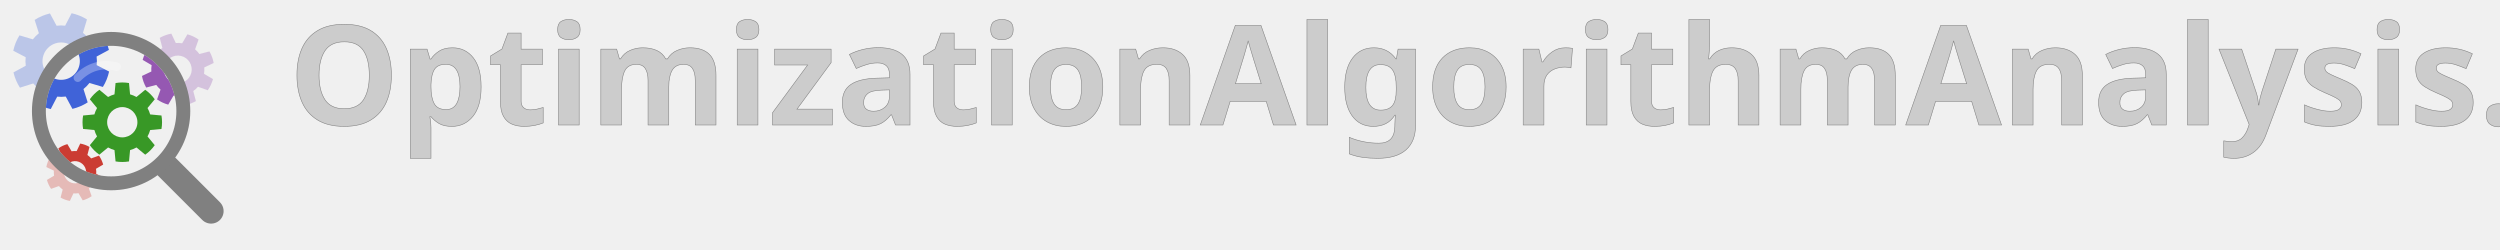
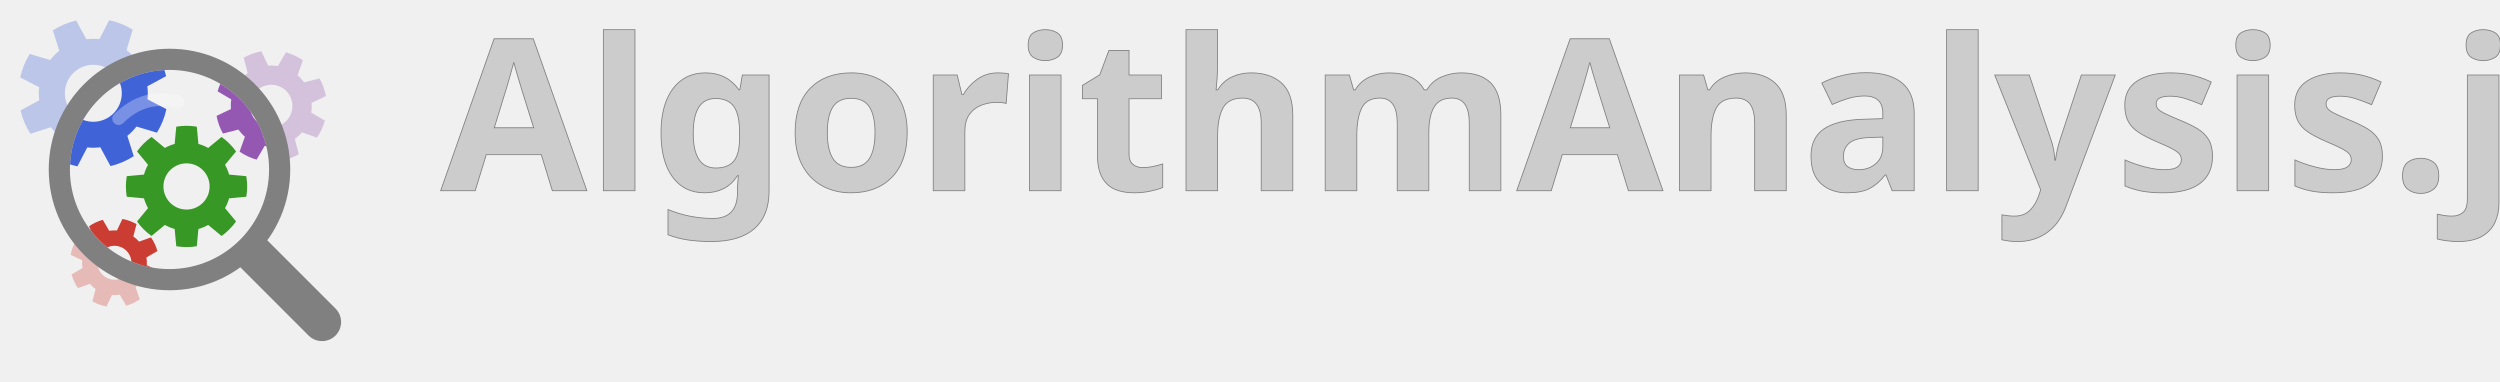
- <svg xmlns="http://www.w3.org/2000/svg" width="4500" height="450" viewBox="0 0 4500 450">
+ <svg xmlns="http://www.w3.org/2000/svg" width="2950" height="450" viewBox="0 0 2950 450">
  <defs>
    <style type="text/css">
      .title { font: bold 250px sans-serif; fill: #cccccc; }
      .julia-green { fill: #389826; }
      .julia-red { fill: #CB3C33; }
      .julia-purple { fill: #9558B2; }
      .julia-blue { fill: #4063D8; }
      
      .gray { stroke: #808080; }
    </style>
    <path id="gear" d="m24.04 0.143c-1.376 0-2.726 0.124-4.039 0.347l-0.64 6.785c-1.357 0.378-2.642 0.907-3.843 1.585l-5.244-4.332c-2.215 1.568-4.154 3.495-5.722 5.71l4.343 5.244c-0.677 1.2-1.218 2.488-1.596 3.843l-6.774 0.641c-0.224 1.313-0.347 2.662-0.347 4.039 0 1.379 0.123 2.724 0.347 4.039l6.774 0.641c0.378 1.355 0.919 2.643 1.596 3.843l-4.332 5.244c1.565 2.209 3.491 4.146 5.7 5.71l5.255-4.343c1.202 0.678 2.485 1.217 3.843 1.596l0.641 6.785c1.312 0.224 2.663 0.337 4.039 0.337s2.716-0.113 4.028-0.337l0.641-6.785c1.358-0.378 2.641-0.918 3.843-1.596l5.255 4.343c2.209-1.565 4.135-3.502 5.7-5.71l-4.332-5.244c0.677-1.2 1.218-2.488 1.596-3.843l6.774-0.641c0.225-1.315 0.347-2.66 0.347-4.039 0-1.377-0.124-2.726-0.347-4.039l-6.774-0.641c-0.378-1.355-0.919-2.643-1.596-3.843l4.343-5.244c-1.568-2.215-3.507-4.142-5.722-5.71l-5.244 4.332c-1.202-0.678-2.486-1.207-3.843-1.585l-0.641-6.785c-1.312-0.224-2.652-0.347-4.028-0.347zm0 14.776c5.018 0 9.076 4.069 9.076 9.087s-4.058 9.087-9.076 9.087-9.087-4.069-9.087-9.087 4.069-9.087 9.087-9.087z" />
  </defs>
  <mask id="mask">
    <rect width="512" height="450" fill="white" fill-opacity="0.3" />
    <circle cx="200" cy="200" r="117.5" fill="white" />
  </mask>
  <g id="gears" mask="url(#mask)">
    <use href="#gear" transform="translate(220, 220) scale(3) translate(-24,-24)" class="julia-green" />
    <use href="#gear" transform="translate(110, 110) rotate(22) scale(3.7) translate(-24,-24)" class="julia-blue" />
    <use href="#gear" transform="translate(135, 310) rotate(20) scale(2.2) translate(-24,-24)" class="julia-red" />
    <use href="#gear" transform="translate(320, 125) rotate(25) scale(2.75) translate(-24,-24)" class="julia-purple" />
  </g>
  <g id="magnifying-glass">
    <path d="M 300 300 L 380 380" class="gray" stroke-width="45" stroke-linecap="round" />
    <circle cx="200" cy="200" r="130" class="gray" style="fill: none" stroke-width="25" />
    <path d="M 140 140 Q 170 110 210 120" class="gray" style="stroke: white" stroke-width="15" stroke-linecap="round" fill="none" opacity="0.3" />
  </g>
-   <text x="520" y="50%" class="title gray" alignment-baseline="middle">OptimizationAlgorithmAnalysis.jl</text>
+   <text x="520" y="50%" class="title gray" alignment-baseline="middle">AlgorithmAnalysis.jl</text>
</svg>
